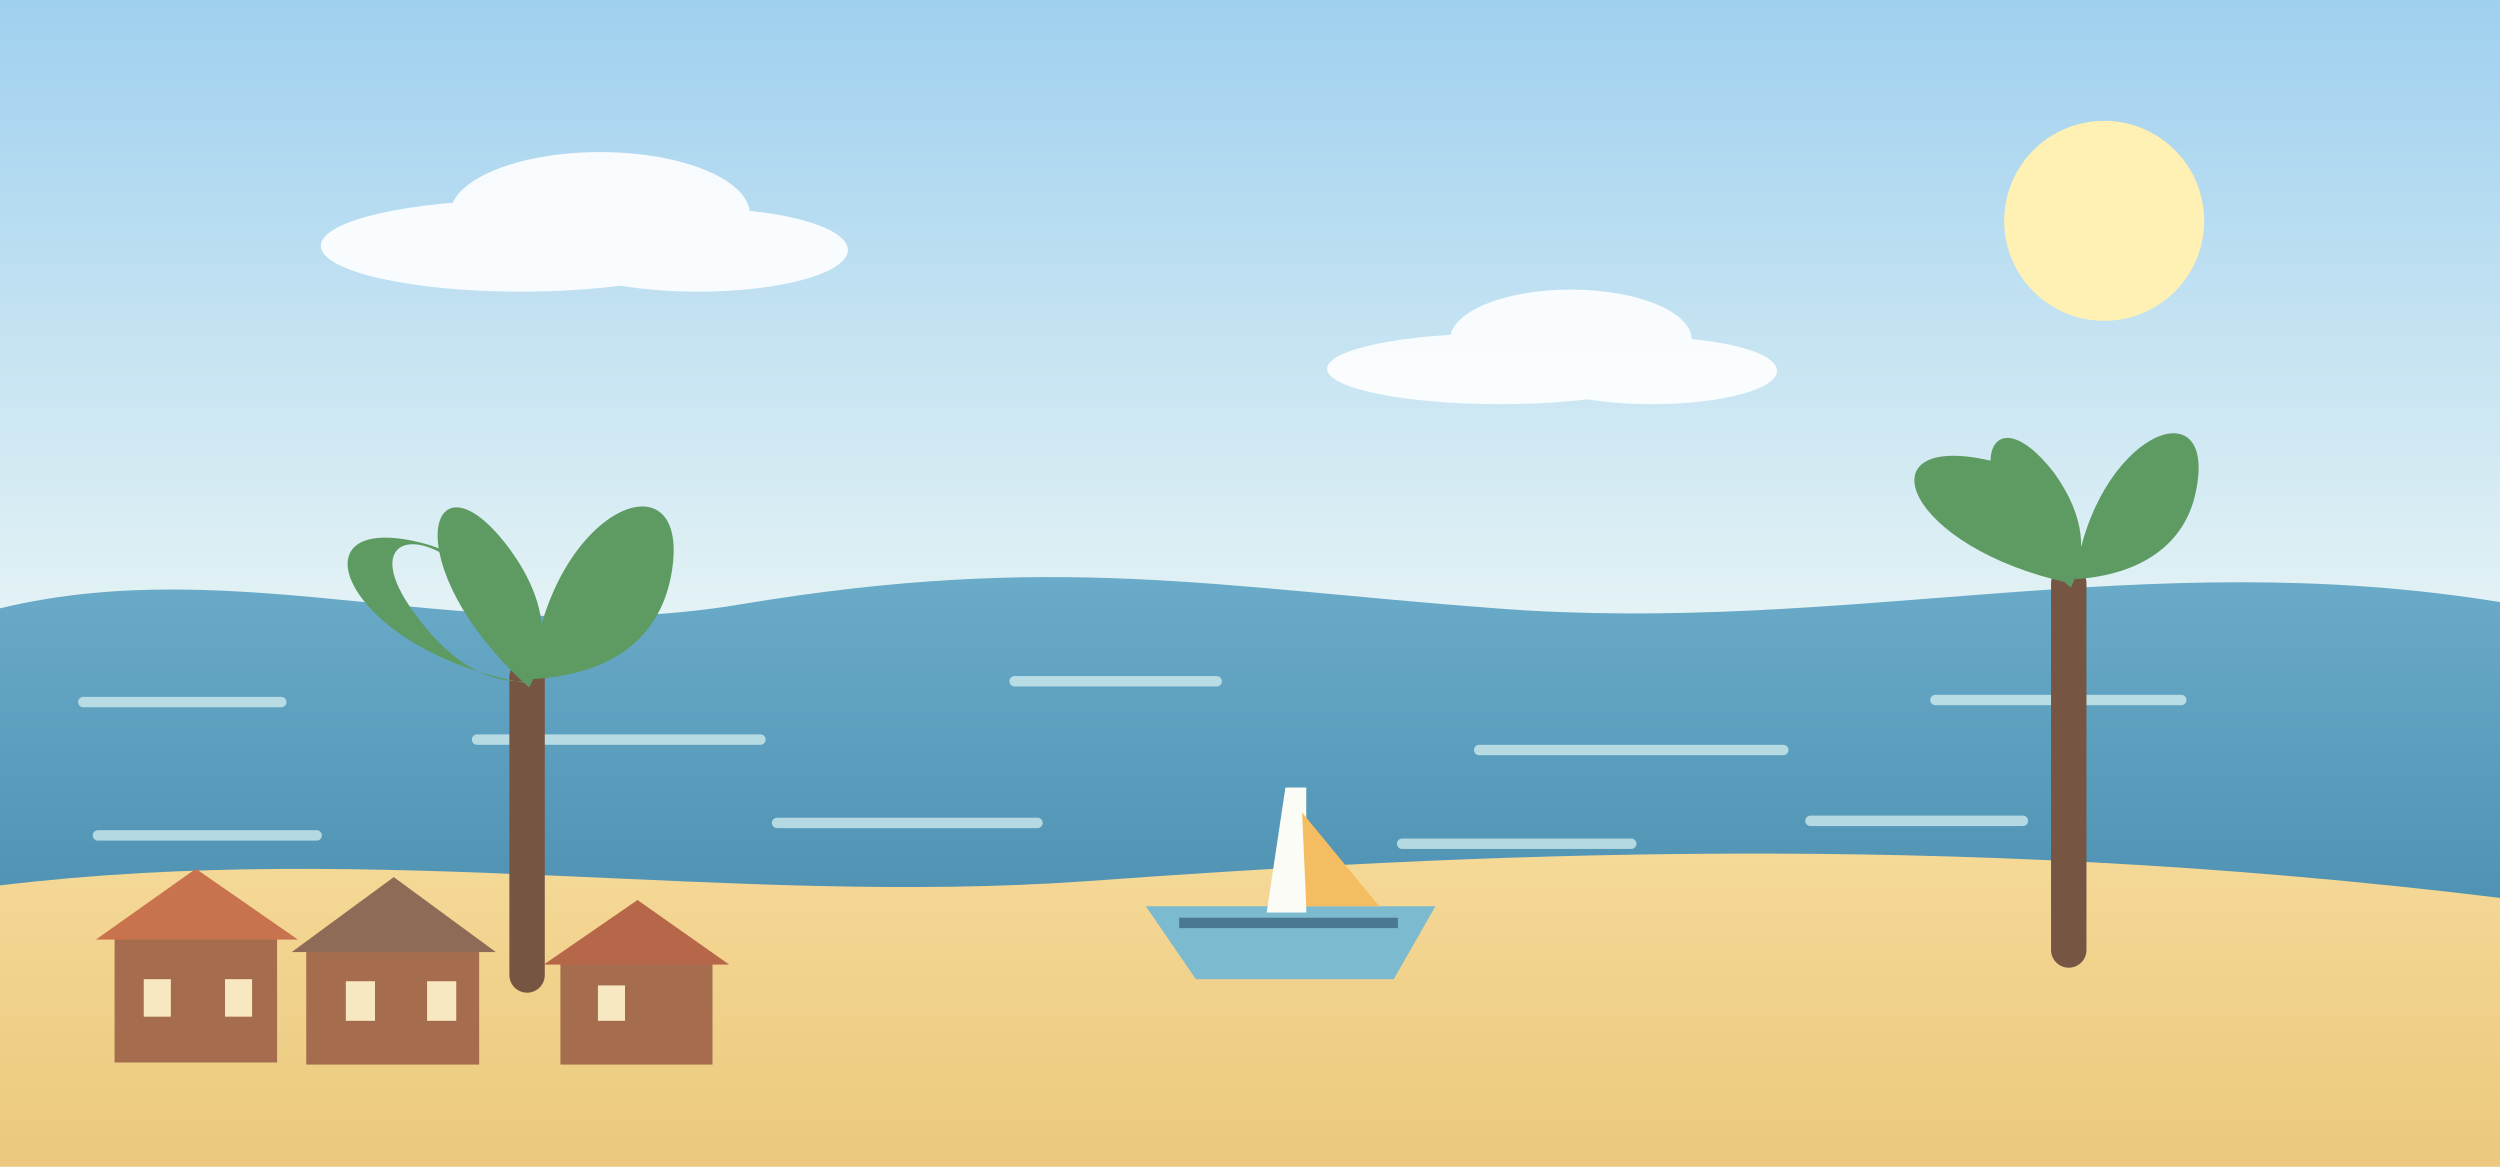
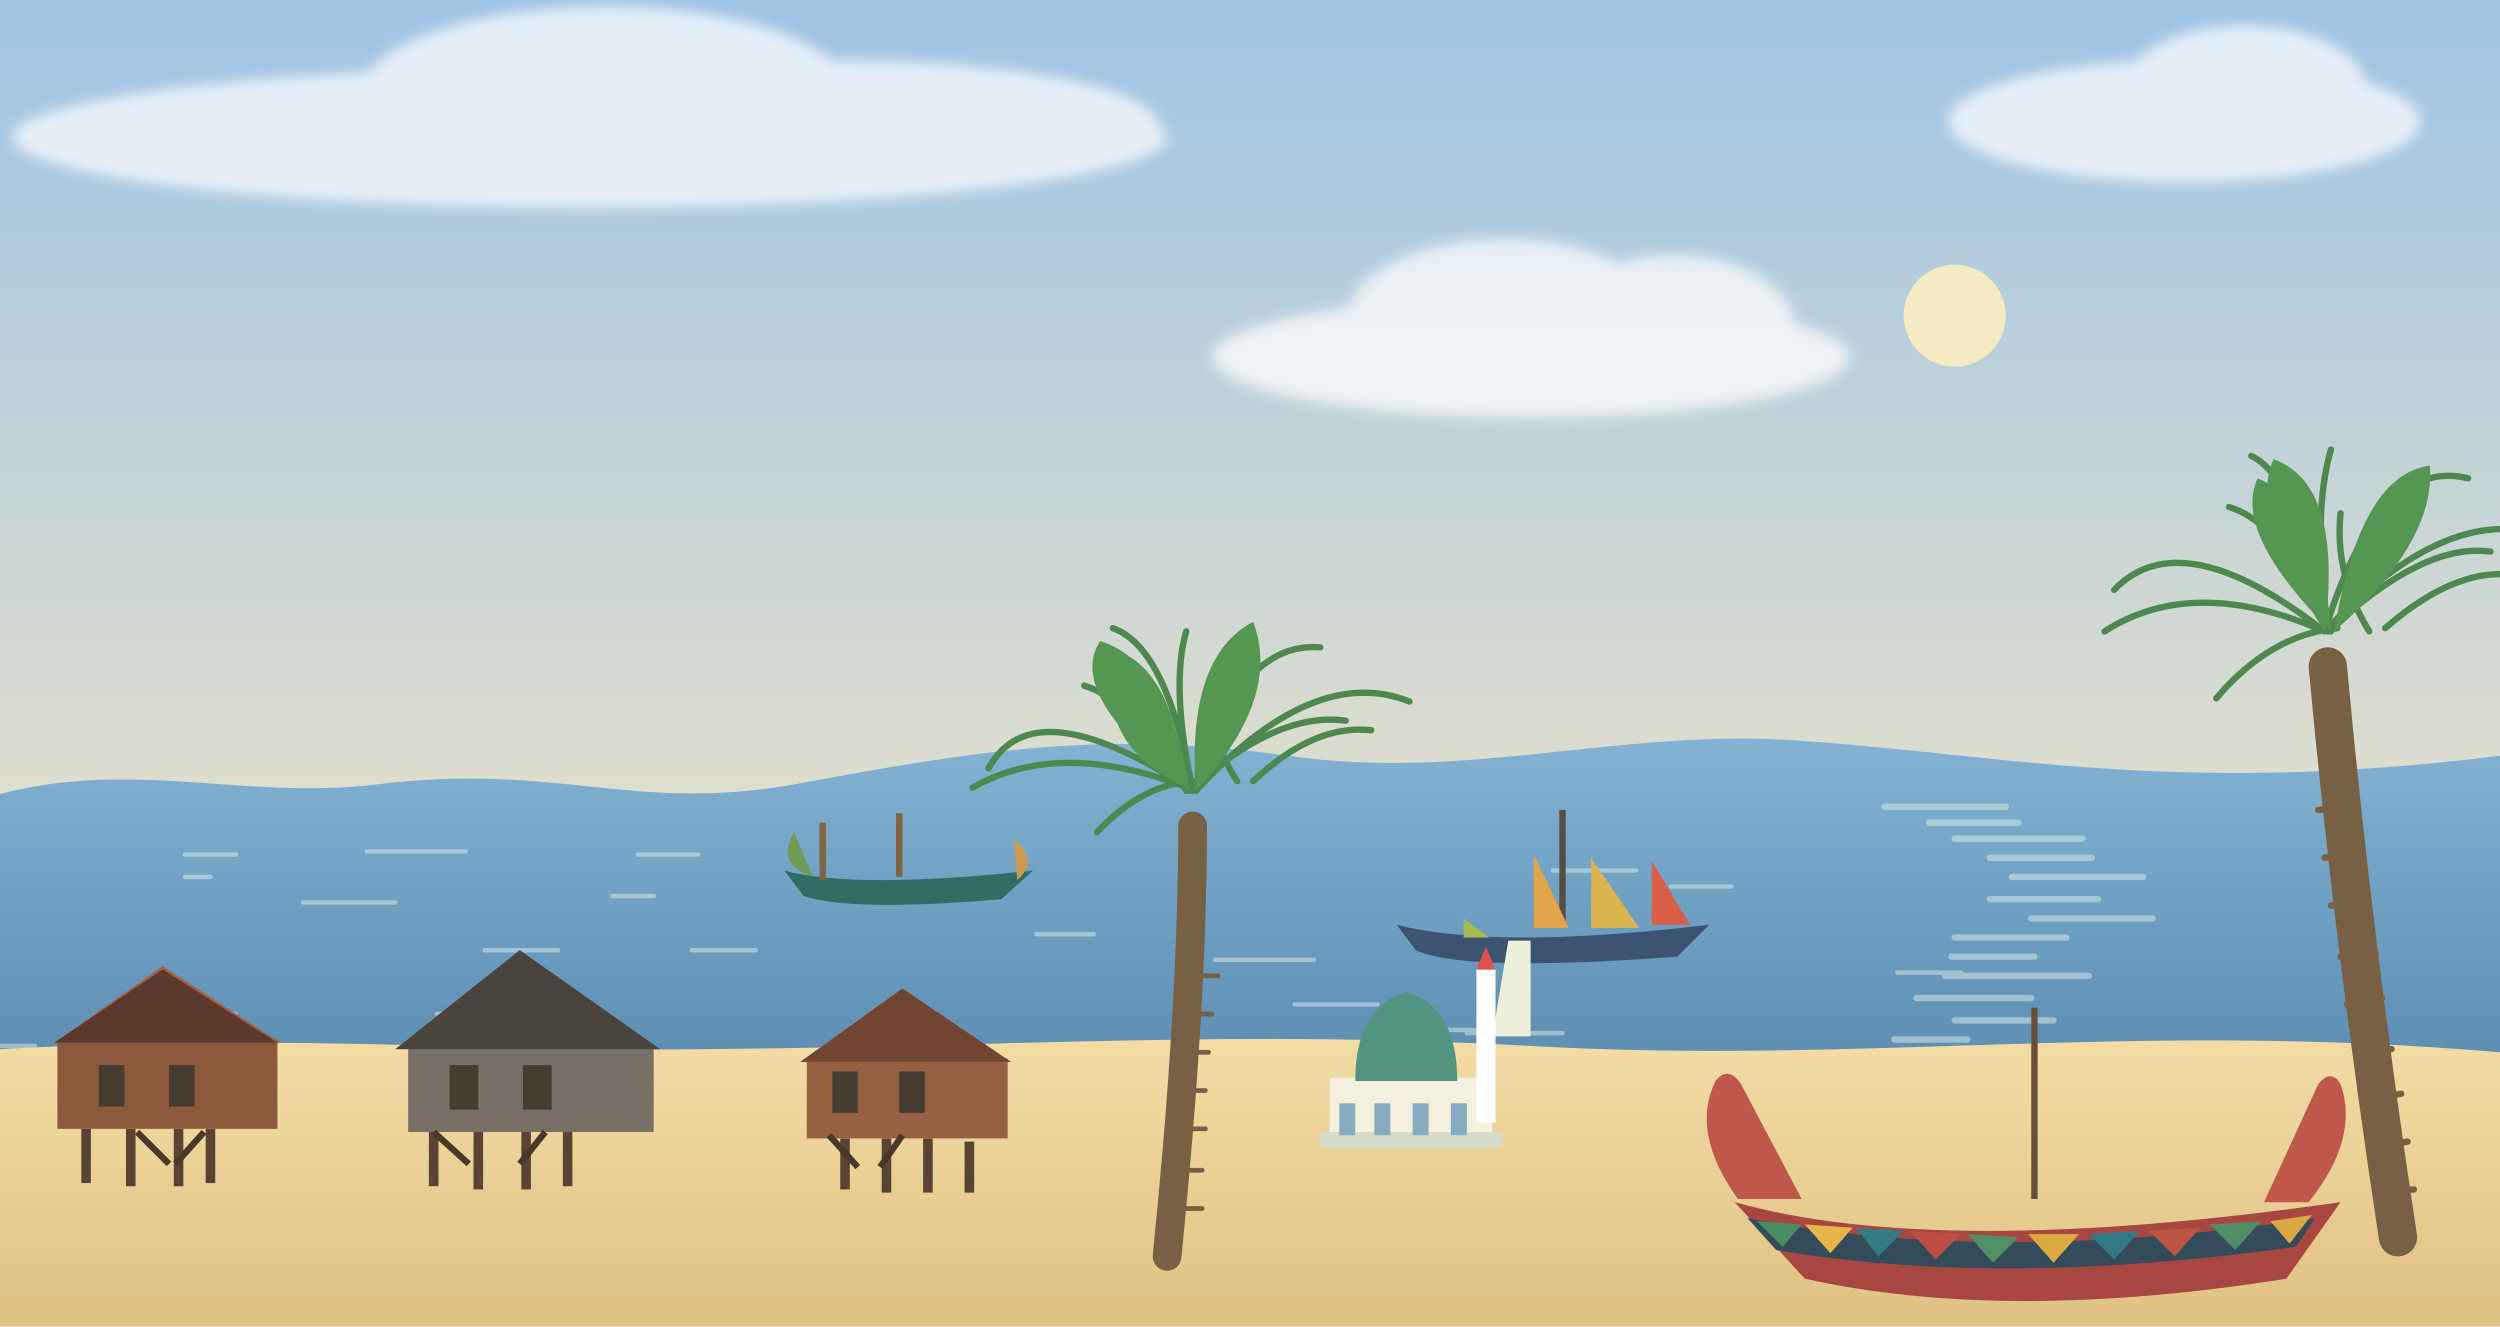
- <svg xmlns="http://www.w3.org/2000/svg" viewBox="0 0 1200 560" fill="none">
+ <svg xmlns="http://www.w3.org/2000/svg" viewBox="0 0 784 416" fill="none">
  <defs>
    <linearGradient id="sky" x2="0" y2="1">
-       <stop stop-color="#9FD0EF" />
-       <stop offset="1" stop-color="#E7F4F5" />
+       <stop stop-color="#9fc4e4" />
+       <stop offset="1" stop-color="#f3e6c8" />
    </linearGradient>
    <linearGradient id="sea" x2="0" y2="1">
-       <stop stop-color="#69ABC8" />
-       <stop offset="1" stop-color="#4F91B2" />
+       <stop stop-color="#83b2d2" />
+       <stop offset="1" stop-color="#5889ad" />
    </linearGradient>
    <linearGradient id="sand" x2="0" y2="1">
-       <stop stop-color="#F5D997" />
-       <stop offset="1" stop-color="#EBC87D" />
+       <stop stop-color="#f3dda5" />
+       <stop offset="1" stop-color="#dfc183" />
    </linearGradient>
+     <filter id="soft">
+       <feGaussianBlur stdDeviation="2" />
+     </filter>
  </defs>
-   <path fill="url(#sky)" d="M0 0h1200v310H0z" />
-   <circle cx="1010" cy="106" r="48" fill="#FFF0B3" />
-   <g fill="#fff" opacity=".9">
-     <ellipse cx="250" cy="118" rx="96" ry="22" />
-     <ellipse cx="288" cy="103" rx="72" ry="30" />
-     <ellipse cx="335" cy="120" rx="72" ry="20" />
-     <ellipse cx="720" cy="177" rx="83" ry="17" />
-     <ellipse cx="754" cy="163" rx="58" ry="24" />
-     <ellipse cx="793" cy="178" rx="60" ry="16" />
+   <path fill="url(#sky)" d="M0 0h784v328H0z" />
+   <g fill="#fff" opacity=".72" filter="url(#soft)">
+     <ellipse cx="185" cy="43" rx="181" ry="22" />
+     <ellipse cx="190" cy="30" rx="77" ry="28" />
+     <ellipse cx="263" cy="39" rx="100" ry="20" />
+     <ellipse cx="480" cy="112" rx="100" ry="19" />
+     <ellipse cx="472" cy="99" rx="49" ry="24" />
+     <ellipse cx="525" cy="103" rx="38" ry="23" />
+     <ellipse cx="685" cy="38" rx="74" ry="19" />
+     <ellipse cx="704" cy="28" rx="38" ry="20" />
  </g>
-   <path fill="url(#sea)" d="M0 292c116-28 225 20 356-2 150-25 228-8 362 2 168 13 310-31 482-3v150H0z" />
-   <g stroke="#DDF5F3" stroke-width="5" stroke-linecap="round" opacity=".7">
-     <path d="M40 337h95m94 18h136m122-28h97m126 33h146m73-24h118m-1000 65h105m221-6h125m175 10h110m86-11h102" />
+   <circle cx="613" cy="99" r="16" fill="#fff0bd" opacity=".85" />
+   <path fill="url(#sea)" d="M0 249c42-11 77 2 118-3 57-7 80 9 131 0 59-11 97-17 155-9 55 8 102-8 156-5 66 4 120 18 224 5v111H0z" />
+   <g stroke="#e1f0e9" stroke-linecap="round" opacity=".48">
+     <path d="M58 268h16m-16 7h8m49-8h31m54 1h19m-124 15h29m68-2h13m282-8h26m11 5h19m-391 20h23m42 0h20m88-5h18m38 8h31m207-7h25m-49 11h20m-661 13h18m62 0h40m63 0h17m252-3h26m20 8h26m-432 5h39m-90 0h16m449-4h30" stroke-width="1.4" />
+     <path d="M591 253h38m-24 5h28m-20 5h40m-29 6h32m-25 6h41m-48 7h34m-21 6h38m-62 6h35m-36 6h26m-28 6h45m-54 7h36m-24 7h31m-50 6h23" stroke-width="2" />
  </g>
-   <path fill="url(#sand)" d="M0 425c182-22 350 10 521-2 180-13 410-25 679 8v129H0z" />
-   <g stroke="#765543" stroke-width="17" stroke-linecap="round">
-     <path d="M253 468V325m740 131V280" />
+   <path fill="url(#sand)" d="M0 329c90-5 153 1 223 0 104-1 164-6 257-1 105 6 188-8 304 2v86H0z" />
+   <g stroke="#594334" stroke-width="3">
+     <path d="M27 354v17m14-17v18m15-18v18m10-18v17M136 355v17m14-17v18m15-18v18m13-18v17M265 357v16m13-16v17m13-17v17m13-16v16" />
  </g>
-   <g fill="#5D9B63">
-     <path d="M253 328c-88-15-116-85-49-67 29 8 49 34 49 67Zm2-2c8-84 79-111 67-49-6 30-29 47-67 49Zm-1 4c-66-59-48-119-9-66 18 25 19 47 9 66Zm-2-3c-19-78-89-83-54-34 17 24 35 35 54 34Zm742-47c-80-17-101-73-39-59 25 6 40 26 39 59Zm2-2c9-70 69-94 58-42-5 25-26 40-58 42Zm-2 4c-58-48-42-99-8-55 15 21 16 39 8 55Z" />
+   <g>
+     <path fill="#8b5a3d" d="M18 326h69v28H18z" />
+     <path fill="#a65f43" d="m17 327 34-24 37 24z" />
+     <path fill="#5c392d" d="m51 304 36 23H17z" />
+     <path fill="#777066" d="M128 328h77v27h-77z" />
+     <path fill="#8b7763" d="m124 329 39-31 44 31z" />
+     <path fill="#49443e" d="m163 298 44 31h-83z" />
+     <path fill="#966143" d="M253 332h63v25h-63z" />
+     <path fill="#b96e4b" d="m251 333 32-23 34 23z" />
+     <path fill="#704632" d="m283 310 34 23h-66z" />
+     <g fill="#453c32">
+       <path d="M31 334h8v13h-8zm22 0h8v13h-8zm88 0h9v14h-9zm23 0h9v14h-9zm97 2h8v13h-8zm21 0h8v13h-8z" />
+     </g>
+     <g stroke="#49382c" stroke-width="2">
+       <path d="m43 355 10 10m11-10-9 10m81-10 11 10m24-10-8 10m97-9 9 10m14-10-7 10" />
+     </g>
  </g>
-   <g fill="#A56D4D">
-     <path d="M55 449h78v61H55z" />
-     <path d="m46 451 48-34 49 34z" fill="#C8734D" />
-     <path d="M147 455h83v56h-83z" />
-     <path d="m140 457 49-36 49 36z" fill="#8E6B57" />
-     <path d="M269 461h73v50h-73z" />
-     <path d="m261 463 45-31 44 31z" fill="#B76749" />
+   <g>
+     <path fill="#306e64" d="M246 273q22 6 78 0l-10 9q-47 4-62-1z" />
+     <path stroke="#806340" stroke-width="2" d="M258 258v18m24-21v20" />
+     <path fill="#719c55" d="M249 261q-6 10 6 14z" />
+     <path fill="#cd9951" d="M318 263q8 7 1 13z" />
+     <path fill="#3d5470" d="M438 290q31 8 98 0l-10 10q-67 5-82-2z" />
+     <path stroke="#574b42" stroke-width="2" d="M490 254v37" />
+     <path fill="#eff0dc" d="m473 295-5 30h12v-30z" />
+     <path fill="#e4a54a" d="m481 268 11 23h-11z" />
+     <path fill="#dbb54f" d="m499 269 15 22h-15z" />
+     <path fill="#d95e48" d="m518 270 12 20h-12z" />
+     <path fill="#a8ba54" d="m459 288 8 6h-8z" />
  </g>
-   <g fill="#F8E8C2">
-     <path d="M69 470h13v18H69zm39 0h13v18h-13zm58 1h14v19h-14zm39 0h14v19h-14zm82 2h13v17h-13z" />
+   <g stroke="#786044" stroke-linecap="round">
+     <path d="M366 394q8-79 8-135" stroke-width="9" />
+     <path d="M368 379h9m-10-12h10m-8-13h9m-9-12h9m-7-12h8m-7-12h8m-6-12h8" stroke-width="1.5" />
+     <path d="M752 388q-14-92-22-179" stroke-width="12" />
+     <path d="m746 374 11-1m-13-13 11-2m-13-13 11-2m-14-13 11-1m-14-14 11-2m-13-13 11-1m-14-15 11-1m-13-14 11-1m-13-14 10-1" stroke-width="2" />
  </g>
-   <g transform="translate(550 378)">
-     <path fill="#7CBAD0" d="M0 57h139l-20 35H24z" />
-     <path fill="#FBFCF5" d="m67 0-9 60h19V0z" />
-     <path fill="#F4BD61" d="m75 12 37 45H77z" />
-     <path stroke="#4B7891" stroke-width="5" d="M16 65h105" />
+   <g stroke="#4f8751" stroke-width="2" stroke-linecap="round" fill="none">
+     <path d="M374 248Q324 215 310 241m64 7q-8-45-25-51m26 51q13-47 39-45m-39 45q37-40 67-28m-67 28q-42-17-70-1m69 1q-7-33-2-50m1 50q27-25 49-22m-50 22q-16-28-32-33m36 30q-17 0-32 16m44-16q-8-12-9-28m14 28q19-18 37-16" />
+     <path d="M729 198q-45-35-66-13m66 13q-8-48-23-55m23 55q17-55 45-48m-45 48q40-42 71-29m-71 29q-41-18-69 0m70 0q-5-37 1-57m-1 57q30-28 51-25m-50 25q-15-34-32-39m34 38q-21 2-38 22m48-21q-11-18-9-37m14 36q24-21 44-16" />
+   </g>
+   <g fill="#559653">
+     <path d="M372 247q-30-14-22-43 18 6 22 43Zm3 1q-3-42 18-53 9 24-18 53Zm-2 0q-39-30-28-47 22 7 28 47Zm356-50q-24-37-16-54 22 8 16 54Zm3 0q8-49 30-52 2 24-30 52Zm-1 0q-31-31-23-48 20 8 23 48Z" />
+   </g>
+   <g transform="translate(417 309)">
+     <path fill="#f4f0dd" d="M0 29h51v18H0z" />
+     <path fill="#519480" d="M8 30q0-23 16-28 16 5 16 28z" />
+     <path fill="#d7dbcb" d="M-3 46h57v5H-3z" />
+     <path fill="#87abc0" d="M3 37h5v10H3zm11 0h5v10h-5zm12 0h5v10h-5zm12 0h5v10h-5z" />
+     <path fill="#fff" d="M46-5h6v48h-6z" />
+     <path fill="#dc524d" d="m46-5 3-7 3 7z" />
+   </g>
+   <g>
+     <path fill="#a84742" d="M544 377q64 18 190 0l-17 24q-88 14-151 0z" />
+     <path fill="#be574c" d="M545 376q-15-21-7-37 4-5 8 1l19 36zm179 1q16-20 10-37-3-5-7 0l-17 37z" />
+     <path fill="#344c5a" d="M548 382q76 15 178 0l-6 9q-93 13-163 1z" />
+     <g>
+       <path fill="#4c8c65" d="m551 383 14 1-6 7z" />
+       <path fill="#e6b448" d="m566 384 15 1-7 8z" />
+       <path fill="#347b83" d="m582 385 15 1-8 8z" />
+       <path fill="#bc4e47" d="m599 386 16 1-8 8z" />
+       <path fill="#528f69" d="m617 387 16 1-8 8z" />
+       <path fill="#d9a943" d="m636 387 16 0-8 9z" />
+       <path fill="#347986" d="m655 387 16-1-8 9z" />
+       <path fill="#bd5545" d="m674 386 16-1-8 9z" />
+       <path fill="#518c66" d="m693 384 16-1-8 9z" />
+       <path fill="#d9a844" d="m712 383 13-2-7 9z" />
+     </g>
+     <path stroke="#66503b" stroke-width="2" d="M638 316v60" />
  </g>
</svg>
